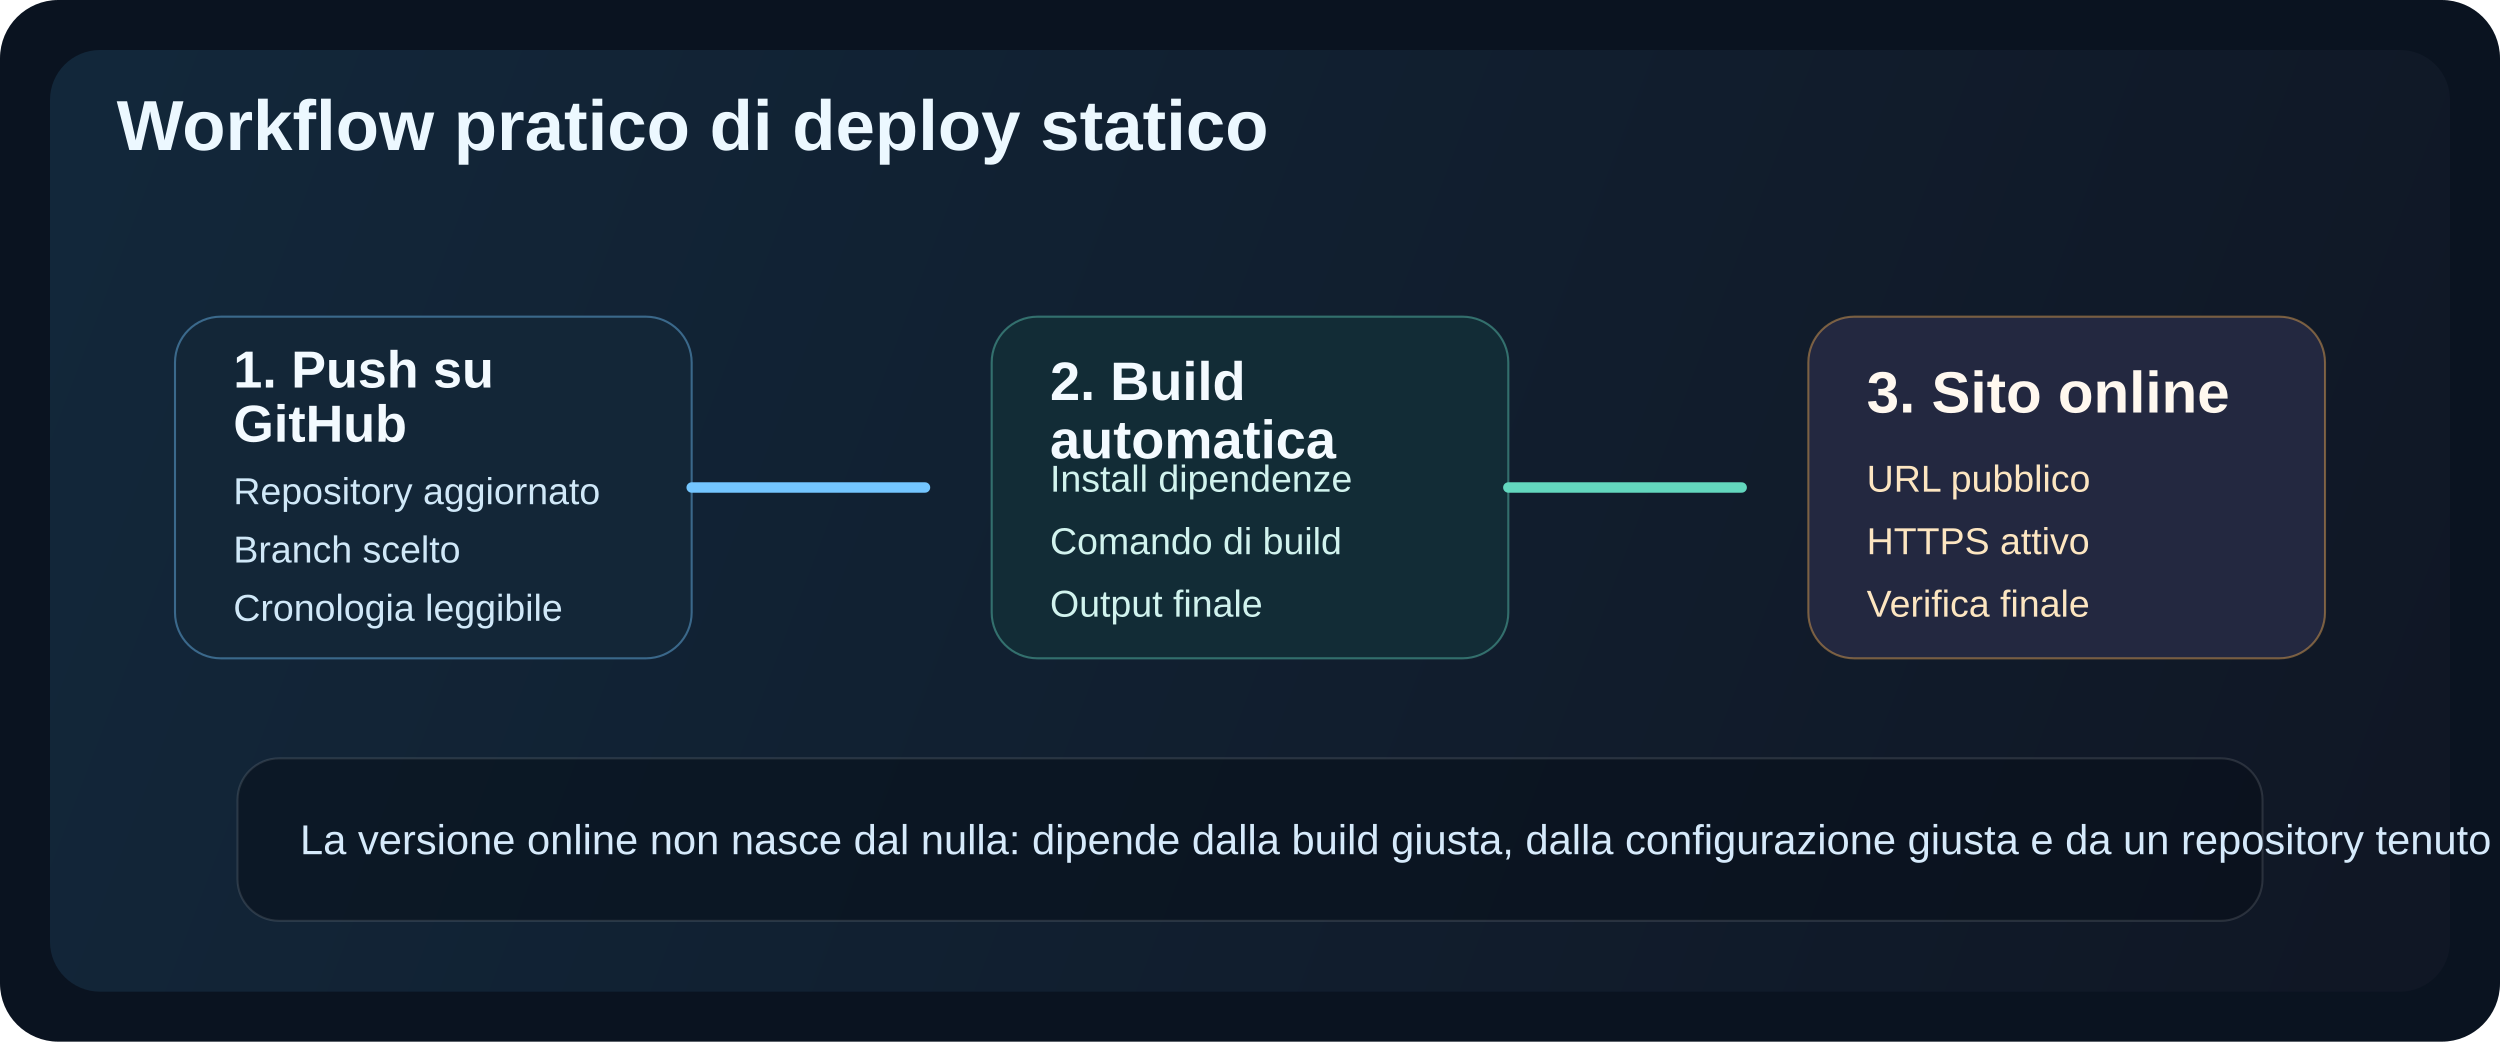
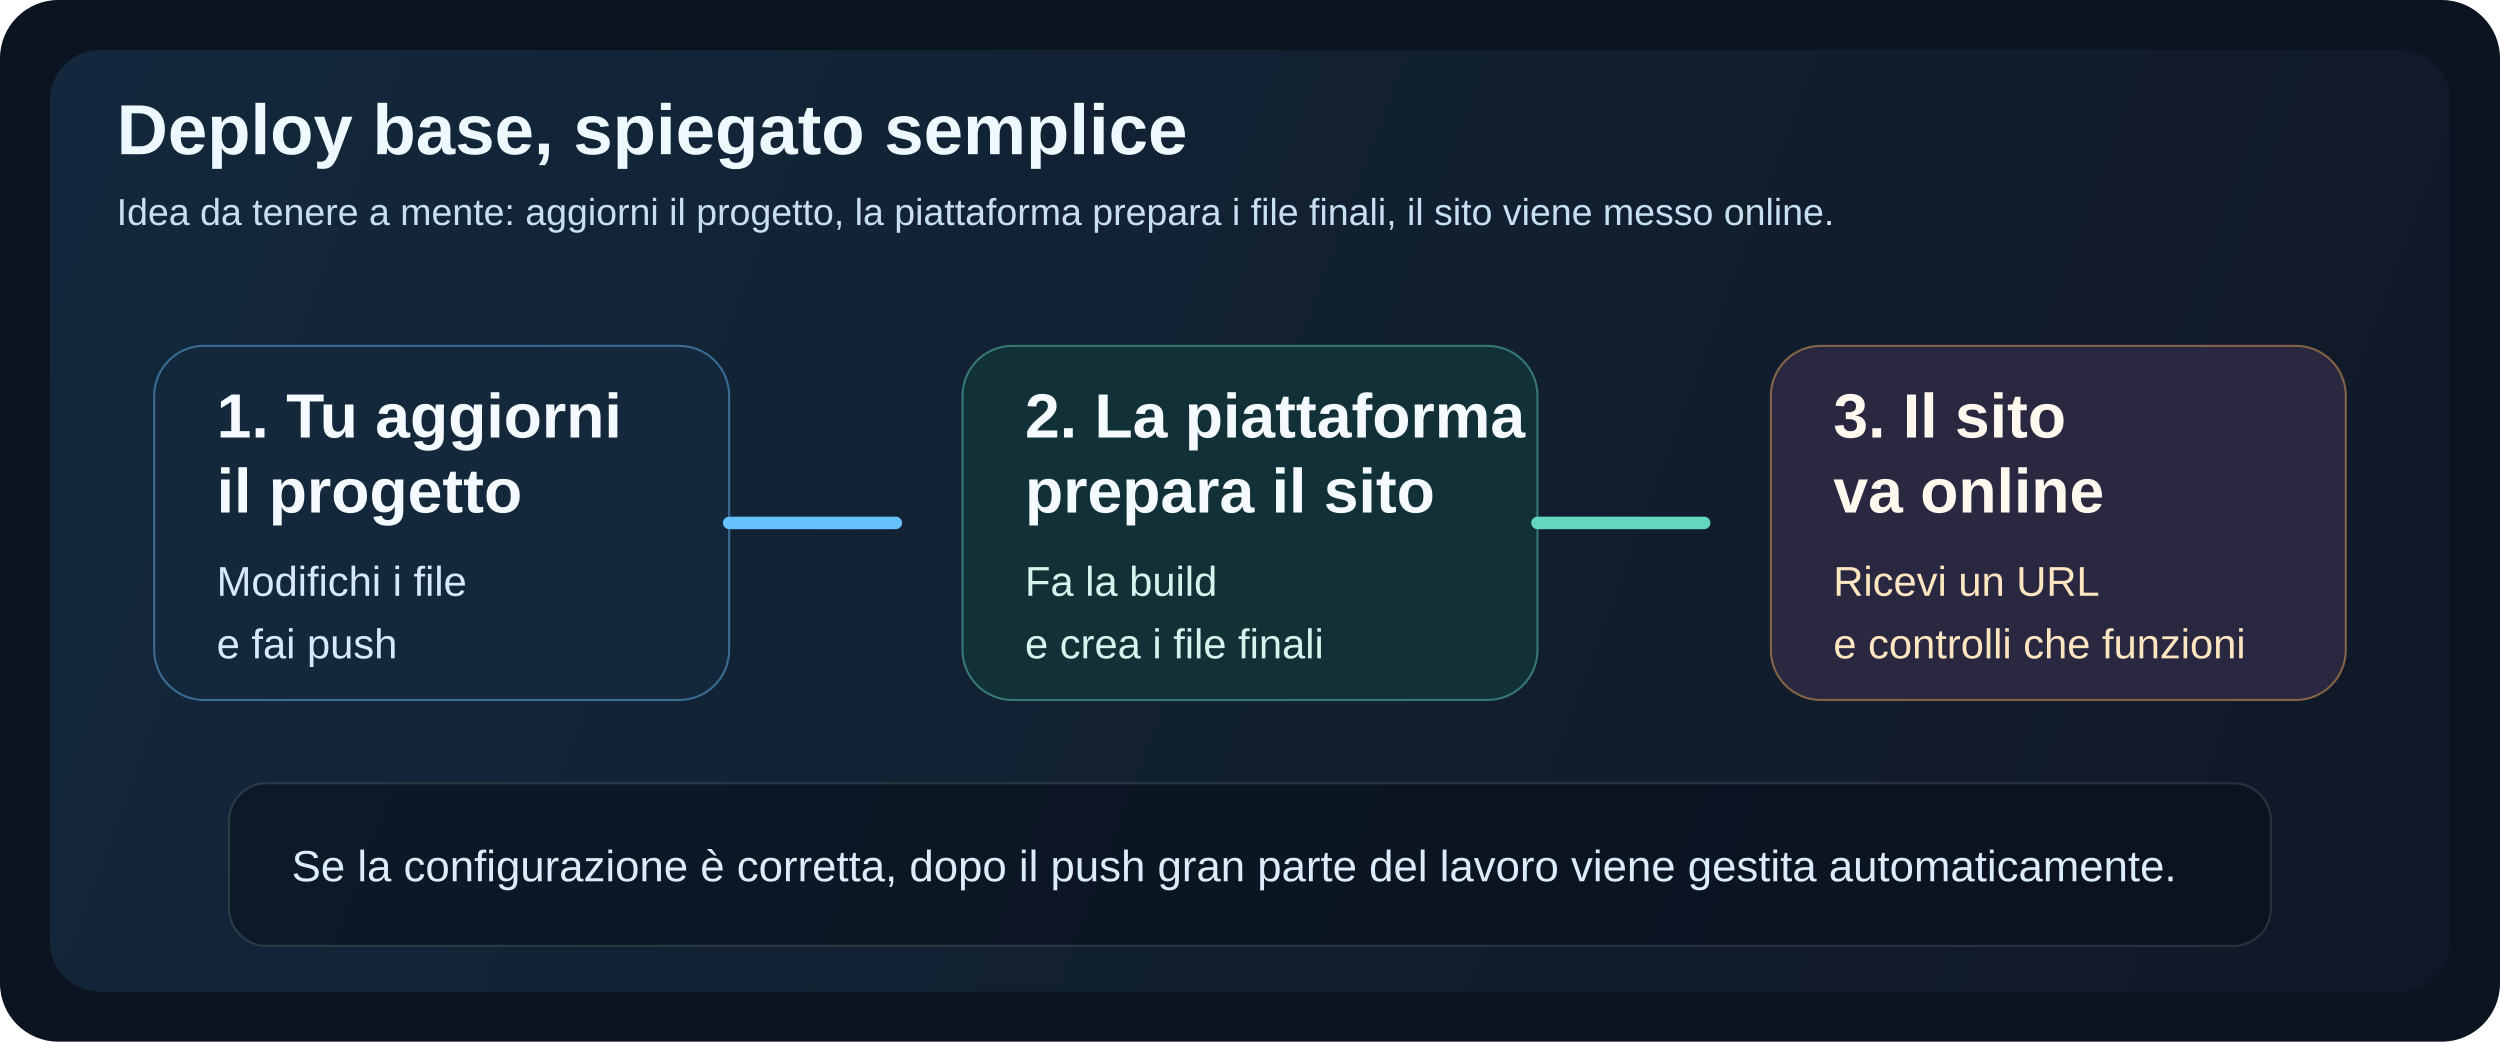
<svg xmlns="http://www.w3.org/2000/svg" width="1200" height="500" viewBox="0 0 1200 500" fill="none" role="img" aria-labelledby="title desc">
-   <rect width="1200" height="500" rx="28" fill="#0A1320" />
-   <rect x="24" y="24" width="1152" height="452" rx="24" fill="url(#bg2)" />
-   <text x="56" y="72" fill="#ECF8FF" font-family="Arial, sans-serif" font-size="34" font-weight="700">Workflow pratico di deploy statico</text>
+   <rect width="1200" height="500" rx="28" fill="#0B1420" />
+   <rect x="24" y="24" width="1152" height="452" rx="24" fill="url(#bg)" />
+   <text x="56" y="74" fill="#EEF8FF" font-family="Arial, sans-serif" font-size="34" font-weight="700">Deploy base, spiegato semplice</text>
+   <text x="56" y="108" fill="#C7DFF1" font-family="Arial, sans-serif" font-size="18">Idea da tenere a mente: aggiorni il progetto, la piattaforma prepara i file finali, il sito viene messo online.</text>
  <g>
-     <rect x="84" y="152" width="248" height="164" rx="22" fill="#132637" stroke="#74C6FF" stroke-opacity=".42" />
-     <text x="112" y="186" fill="#F3FAFF" font-family="Arial, sans-serif" font-size="25" font-weight="700">
-       <tspan x="112" dy="0">1. Push su</tspan>
-       <tspan x="112" dy="26">GitHub</tspan>
-     </text>
-     <text x="112" y="242" fill="#D0E8F8" font-family="Arial, sans-serif" font-size="18">Repository aggiornato</text>
-     <text x="112" y="270" fill="#D0E8F8" font-family="Arial, sans-serif" font-size="18">Branch scelto</text>
-     <text x="112" y="298" fill="#D0E8F8" font-family="Arial, sans-serif" font-size="18">Cronologia leggibile</text>
+     <rect x="74" y="166" width="276" height="170" rx="24" fill="#14283C" stroke="#66C1FF" stroke-opacity=".45" />
+     <text x="104" y="210" fill="#F4FAFF" font-family="Arial, sans-serif" font-size="30" font-weight="700">1. Tu aggiorni</text>
+     <text x="104" y="246" fill="#F4FAFF" font-family="Arial, sans-serif" font-size="30" font-weight="700">il progetto</text>
+     <text x="104" y="286" fill="#D6EAFB" font-family="Arial, sans-serif" font-size="20">Modifichi i file</text>
+     <text x="104" y="316" fill="#D6EAFB" font-family="Arial, sans-serif" font-size="20">e fai push</text>
  </g>
  <g>
-     <rect x="476" y="152" width="248" height="164" rx="22" fill="#122C36" stroke="#63D7BE" stroke-opacity=".42" />
-     <text x="504" y="192" fill="#F3FAFF" font-family="Arial, sans-serif" font-size="26" font-weight="700">
-       <tspan x="504" dy="0">2. Build</tspan>
-       <tspan x="504" dy="28">automatica</tspan>
-     </text>
-     <text x="504" y="236" fill="#D1F3EE" font-family="Arial, sans-serif" font-size="18">Install dipendenze</text>
-     <text x="504" y="266" fill="#D1F3EE" font-family="Arial, sans-serif" font-size="18">Comando di build</text>
-     <text x="504" y="296" fill="#D1F3EE" font-family="Arial, sans-serif" font-size="18">Output finale</text>
+     <rect x="462" y="166" width="276" height="170" rx="24" fill="#123137" stroke="#63D7BE" stroke-opacity=".45" />
+     <text x="492" y="210" fill="#F4FAFF" font-family="Arial, sans-serif" font-size="30" font-weight="700">2. La piattaforma</text>
+     <text x="492" y="246" fill="#F4FAFF" font-family="Arial, sans-serif" font-size="30" font-weight="700">prepara il sito</text>
+     <text x="492" y="286" fill="#D6F3EE" font-family="Arial, sans-serif" font-size="20">Fa la build</text>
+     <text x="492" y="316" fill="#D6F3EE" font-family="Arial, sans-serif" font-size="20">e crea i file finali</text>
  </g>
  <g>
-     <rect x="868" y="152" width="248" height="164" rx="22" fill="#232840" stroke="#FFB556" stroke-opacity=".42" />
-     <text x="896" y="198" fill="#FFF8EF" font-family="Arial, sans-serif" font-size="28" font-weight="700">3. Sito online</text>
-     <text x="896" y="236" fill="#FDE6C1" font-family="Arial, sans-serif" font-size="18">URL pubblico</text>
-     <text x="896" y="266" fill="#FDE6C1" font-family="Arial, sans-serif" font-size="18">HTTPS attivo</text>
-     <text x="896" y="296" fill="#FDE6C1" font-family="Arial, sans-serif" font-size="18">Verifica finale</text>
+     <rect x="850" y="166" width="276" height="170" rx="24" fill="#2A2740" stroke="#FFB65C" stroke-opacity=".45" />
+     <text x="880" y="210" fill="#FFF8EF" font-family="Arial, sans-serif" font-size="30" font-weight="700">3. Il sito</text>
+     <text x="880" y="246" fill="#FFF8EF" font-family="Arial, sans-serif" font-size="30" font-weight="700">va online</text>
+     <text x="880" y="286" fill="#FDE6C1" font-family="Arial, sans-serif" font-size="20">Ricevi un URL</text>
+     <text x="880" y="316" fill="#FDE6C1" font-family="Arial, sans-serif" font-size="20">e controlli che funzioni</text>
  </g>
-   <path d="M332 234H444" stroke="#74C6FF" stroke-width="5" stroke-linecap="round" />
-   <path d="M724 234H836" stroke="#63D7BE" stroke-width="5" stroke-linecap="round" />
+   <path d="M350 251H430" stroke="#66C1FF" stroke-width="6" stroke-linecap="round" />
+   <path d="M738 251H818" stroke="#63D7BE" stroke-width="6" stroke-linecap="round" />
  <g>
-     <rect x="114" y="364" width="972" height="78" rx="20" fill="rgba(7,14,24,.52)" stroke="rgba(255,255,255,.12)" />
-     <text x="144" y="410" fill="#D6EAFB" font-family="Arial, sans-serif" font-size="20">La versione online non nasce dal nulla: dipende dalla build giusta, dalla configurazione giusta e da un repository tenuto in ordine.</text>
+     <rect x="110" y="376" width="980" height="78" rx="18" fill="rgba(7,14,24,.52)" stroke="rgba(255,255,255,.12)" />
+     <text x="140" y="423" fill="#DCECF9" font-family="Arial, sans-serif" font-size="21">Se la configurazione è corretta, dopo il push gran parte del lavoro viene gestita automaticamente.</text>
  </g>
  <defs>
-     <linearGradient id="bg2" x1="52" y1="36" x2="1138" y2="448" gradientUnits="userSpaceOnUse">
-       <stop stop-color="#12273A" />
-       <stop offset="1" stop-color="#101725" />
+     <linearGradient id="bg" x1="40" y1="36" x2="1148" y2="450" gradientUnits="userSpaceOnUse">
+       <stop stop-color="#13283C" />
+       <stop offset="1" stop-color="#101827" />
    </linearGradient>
  </defs>
</svg>
